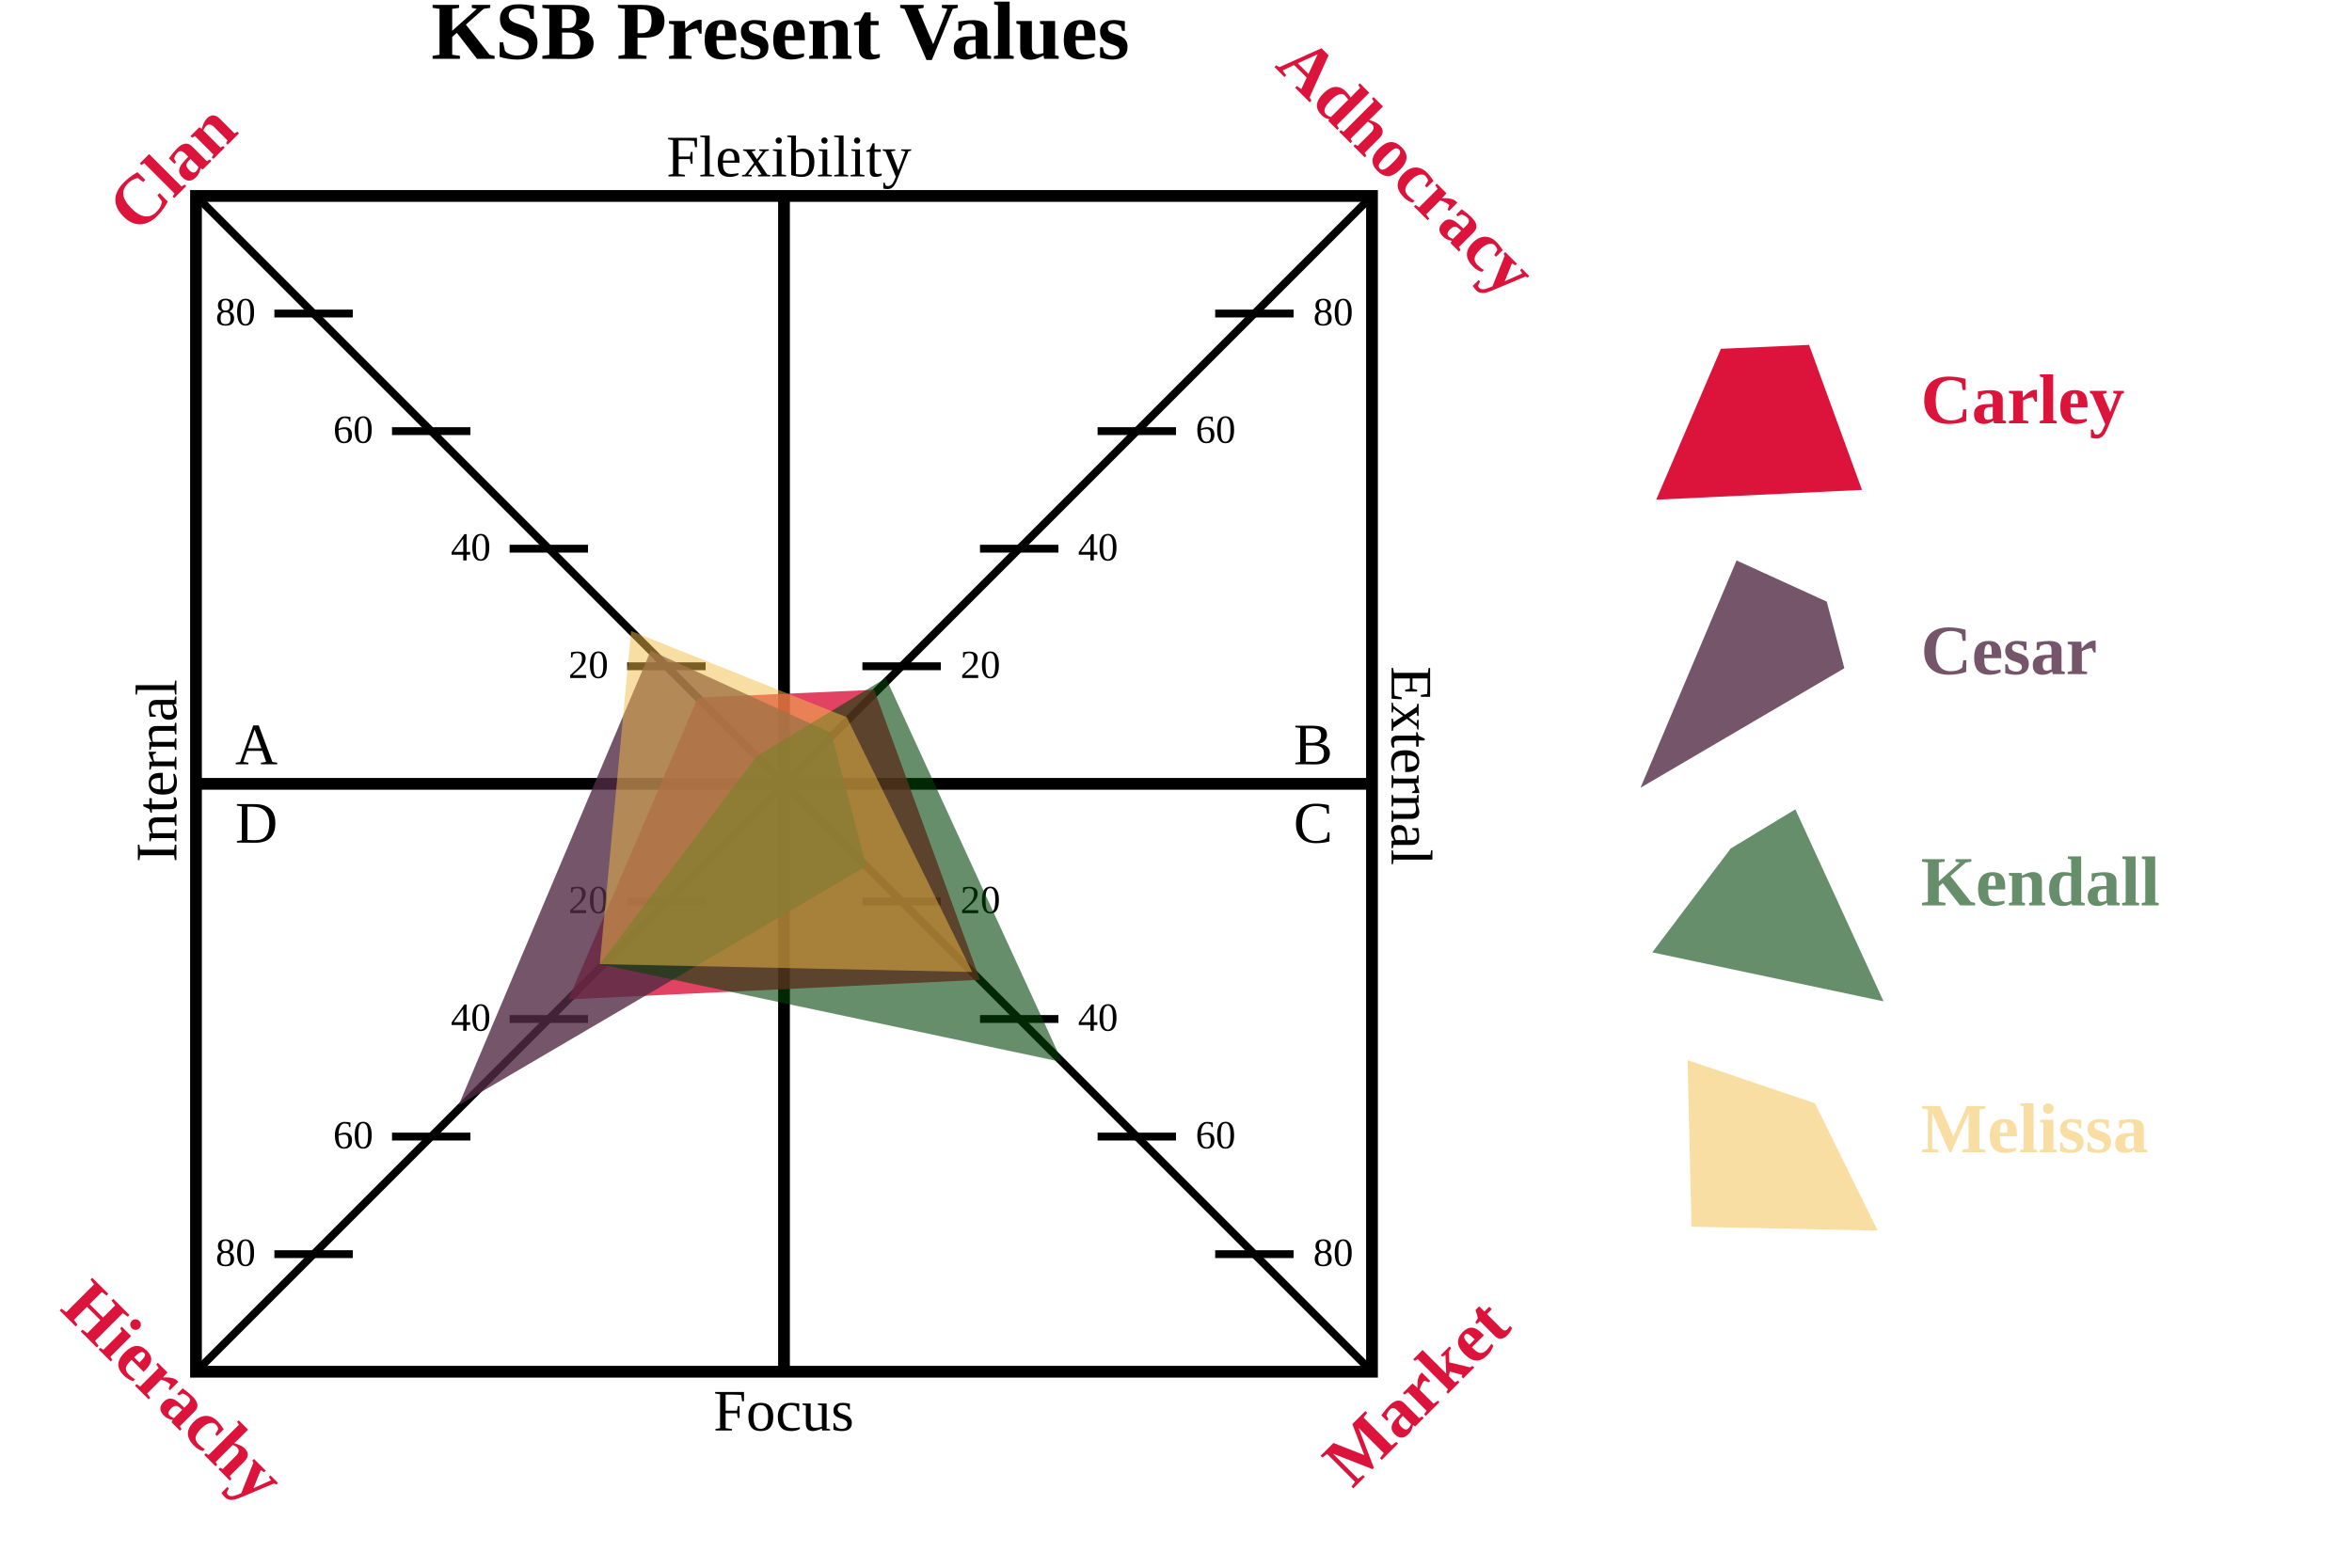
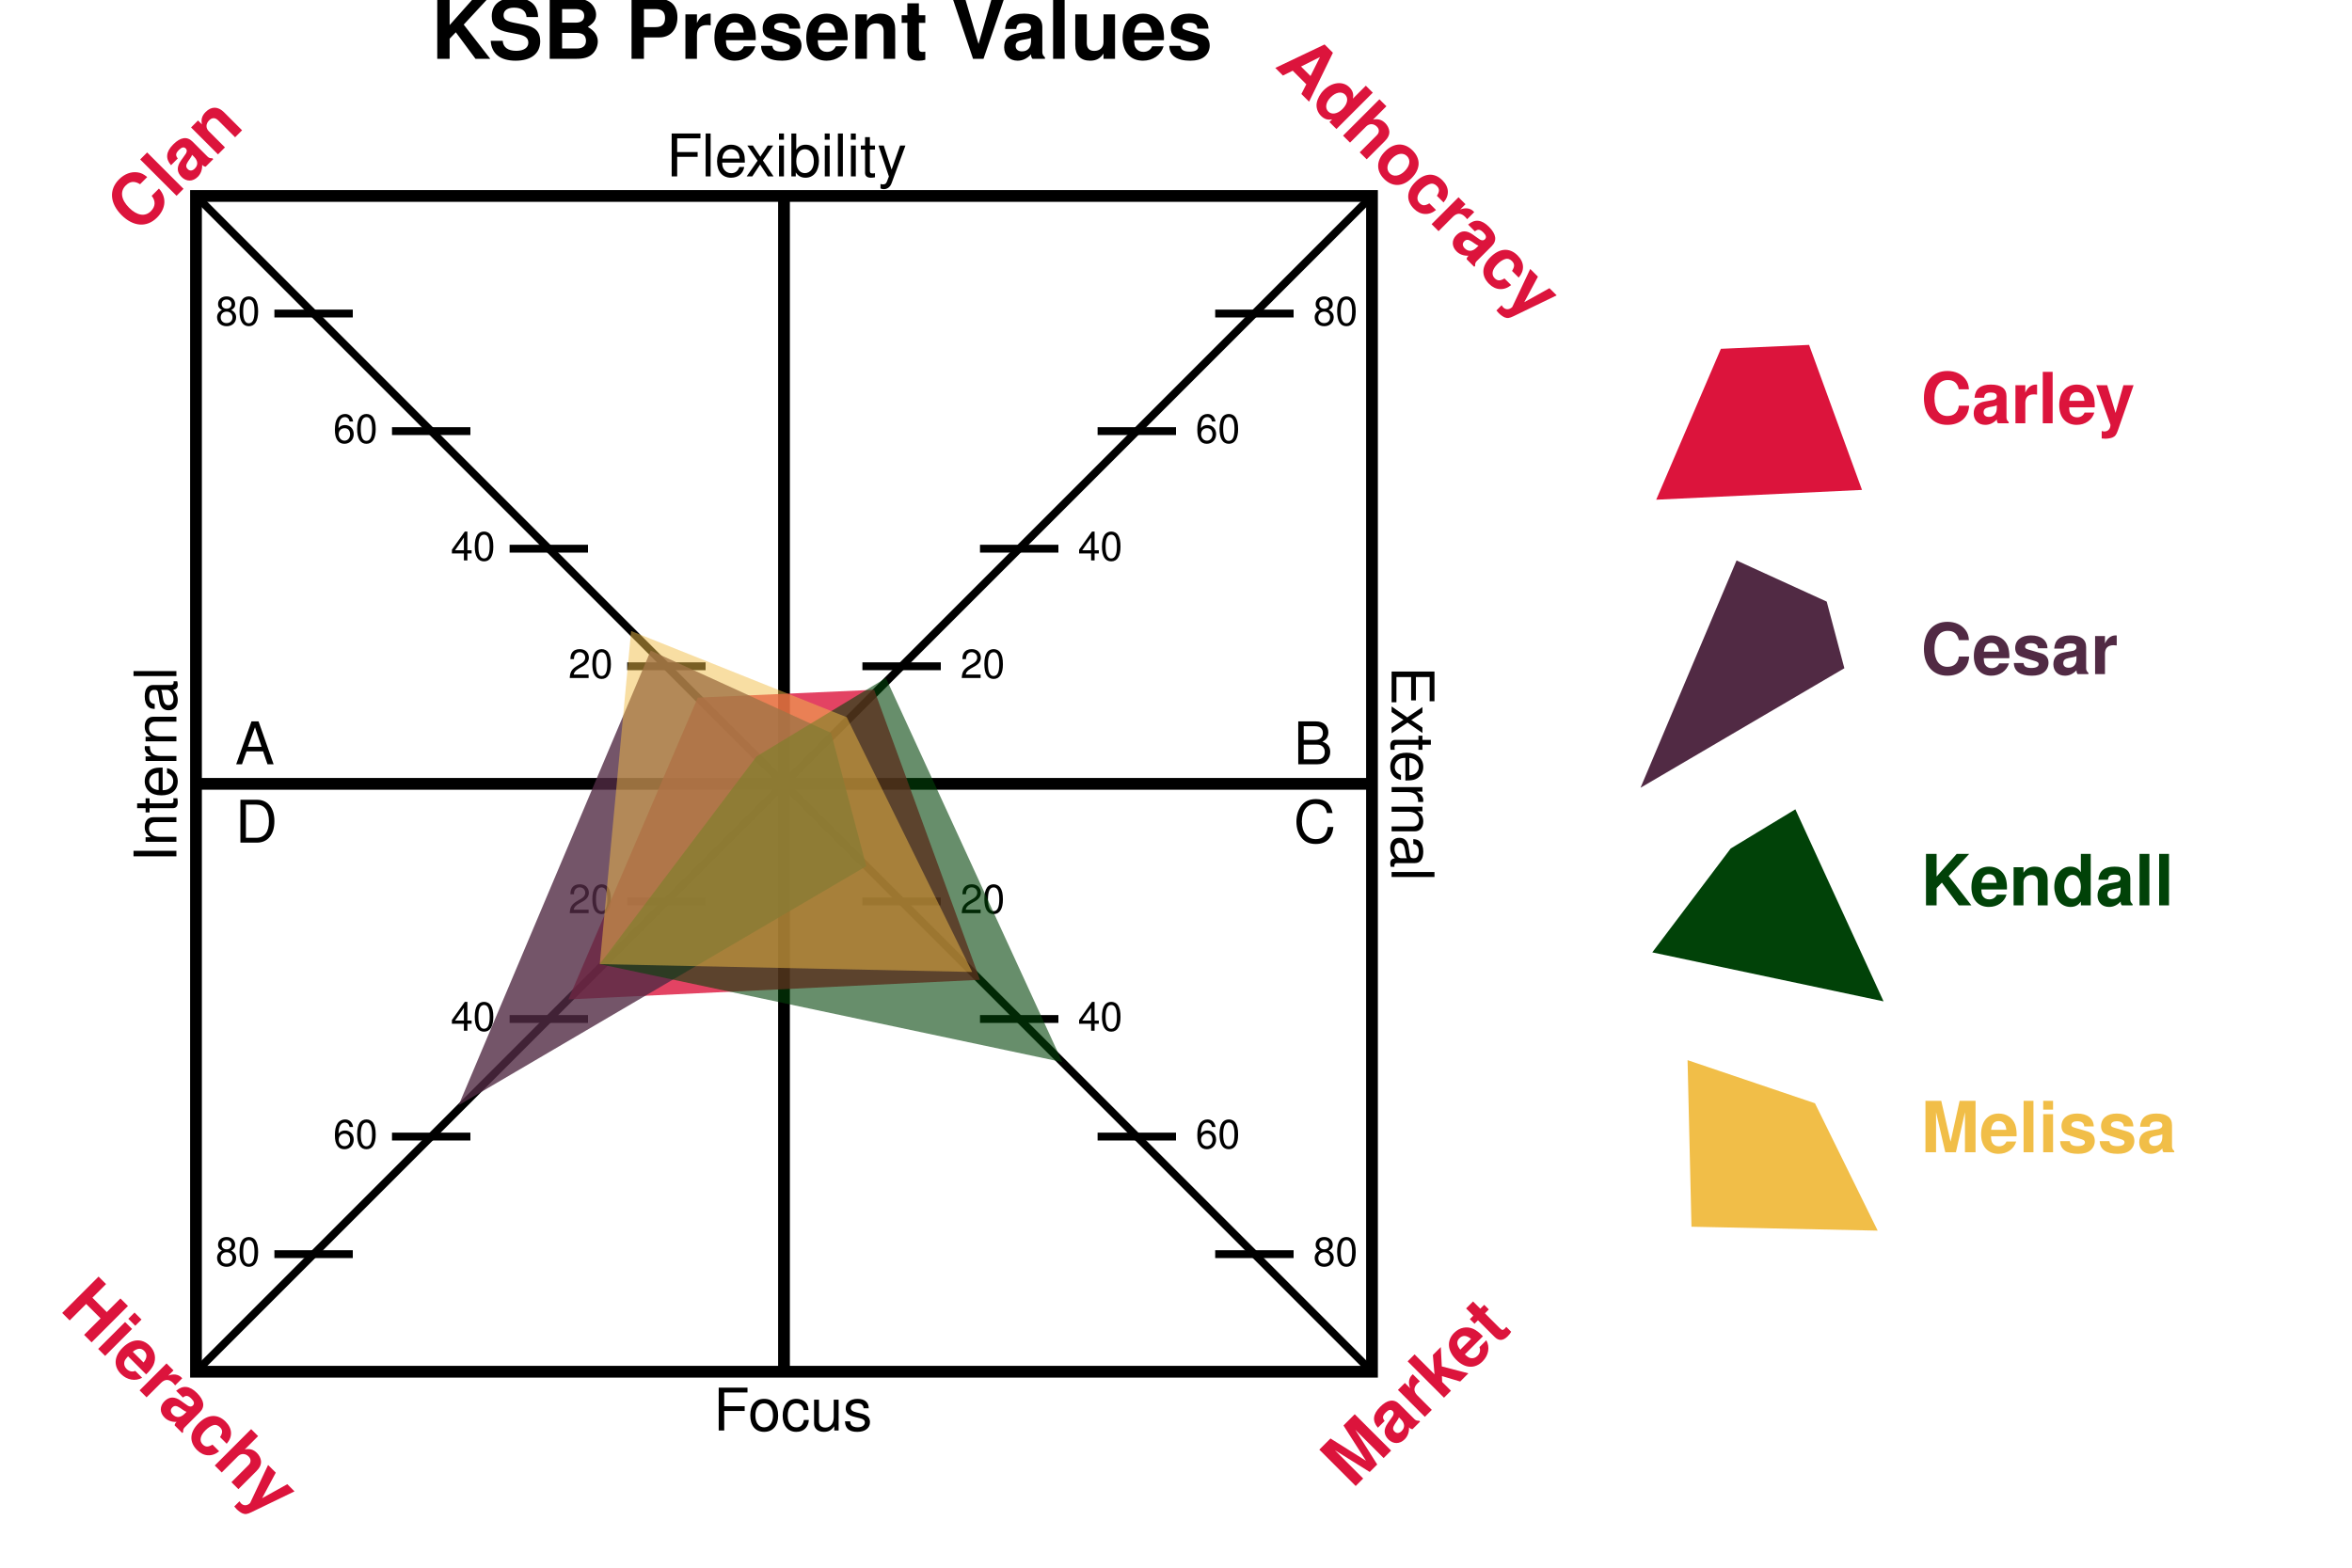
- <svg xmlns="http://www.w3.org/2000/svg" height="400" width="600">
+ <svg xmlns="http://www.w3.org/2000/svg" id="font" height="400" width="600">
  <style type="text/css">
+   #font{
+     font-family: Helvetica, sans-serif;
+   }
  #outline{
  stroke-width:3;
  stroke: black;
  fill: none
  }
  #gridlines{
    stroke: black;
    stroke-width: 3;
  }
  #diags{
    stroke: black;
    stroke-width: 2;
  }
  #markers1{
    stroke: black;
    stroke-width: 2;
  }
  #markers2{
    stroke: black;
    stroke-width: 2;
  }
  #title {
  font-weight: bold;
  font-size: 1.75em;
  fill: black;
  }
  #markerlabel{
  font-size: 0.85em;
  fill: black;
  }
  #axislabel{
  font-size: 1.25em;
  fill: black;
  }
  #group{
  font-size: 1.5em;
  font-weight: bold;
  fill: crimson;
  }

#Carley {
fill: crimson;
opacity: .8
}

#Cesar {
fill: #512a44;
opacity: .8
}

#Kendall {
fill: #014208;
opacity: 0.6
}

#Melissa {
fill: #f1be48;
opacity: 0.5
}


#Carley_l{
fill: crimson;
}

#Cesar_l {
fill: #512a44;
- opacity: .8
+ opacity: 1
}

#Kendall_l {
fill: #014208;
- opacity: 0.6
+ opacity: 1
}

#Melissa_l {
fill: #f1be48;
- opacity: 0.5
+ opacity: 1
}

#legend{
font-weight: bold;
font-size: 1.5em;
}


</style>
  <rect id="outline" width="300" height="300" x="50" y="50" />
  <g id="gridlines">
    <line x1="200" y1="50" x2="200" y2="350" />
    <line x1="50" y1="200" x2="350" y2="200" />
  </g>
  <g id="diags">
    <line x1="50" y1="50" x2="350" y2="350" />
    <line x1="350" y1="50" x2="50" y2="350" />
  </g>
  <g id="markers1">
    <line x1="220" y1="230" x2="240" y2="230" />
  </g>
  <use href="#markers1" x="30" y="30" />
  <use href="#markers1" x="60" y="60" />
  <use href="#markers1" x="90" y="90" />
  <use href="#markers1" x="-60" y="-60" />
  <use href="#markers1" x="-90" y="-90" />
  <use href="#markers1" x="-120" y="-120" />
  <use href="#markers1" x="-150" y="-150" />
  <g id="markers2">
    <line x1="160" y1="230" x2="180" y2="230" />
  </g>
  <use href="#markers2" x="-30" y="30" />
  <use href="#markers2" x="-60" y="60" />
  <use href="#markers2" x="-90" y="90" />
  <use href="#markers2" x="60" y="-60" />
  <use href="#markers2" x="90" y="-90" />
  <use href="#markers2" x="120" y="-120" />
  <use href="#markers2" x="150" y="-150" />
  <g id="markerlabel">
    <text x="245" y="233">20</text>
    <text x="275" y="263">40</text>
    <text x="305" y="293">60</text>
    <text x="335" y="323">80</text>
    <text x="245" y="173">20</text>
    <text x="275" y="143">40</text>
    <text x="305" y="113">60</text>
    <text x="335" y="83">80</text>
    <text x="145" y="233">20</text>
    <text x="115" y="263">40</text>
    <text x="85" y="293">60</text>
    <text x="55" y="323">80</text>
    <text x="145" y="173">20</text>
    <text x="115" y="143">40</text>
    <text x="85" y="113">60</text>
    <text x="55" y="83">80</text>
  </g>
  <text id="title" x="110" y="15"> KSB Present Values </text>
  <g id="axislabel">
    <text x="170" y="45">Flexibility</text>
    <text x="182" y="365">Focus</text>
    <text x="45" y="220" transform="rotate(270, 45, 220)">Internal</text>
    <text x="355" y="170" transform="rotate(90, 355, 170)">External</text>
    <text x="60" y="195">A</text>
    <text x="60" y="215">D</text>
    <text x="330" y="195">B</text>
    <text x="330" y="215">C</text>
  </g>
  <g id="group">
    <text x="35" y="60" transform="rotate(315, 35, 60)">Clan</text>
    <text x="25" y="330" transform="rotate(45, 15, 320)">Hierachy</text>
    <text x="325" y="17" transform="rotate(45, 325, 17)">Adhocracy</text>
    <text x="345" y="380" transform="rotate(315, 345, 380)">Market</text>
  </g>
  <polygon id="Carley" points="178,178 145,255 250,250 223,176" />
  <polygon id="Cesar" points="166,166 212,187 221,221 117,282" />
  <polygon id="Kendall" points="193,193 226,173 271,271 153,246" />
  <polygon id="Melissa" points="161,161 216,183 248,248 153,246" />
  <polygon id="Carley_l" points="439,89 422.5,127.5 475,125 461.5,88" />
  <polygon id="Cesar_l" points="443,143 466,153.5 470.5,170.5 418.5,201" />
  <polygon id="Kendall_l" points="441.5,216.5 458,206.5 480.5,255.5 421.5,243" />
  <polygon id="Melissa_l" points="430.5,270.5 463,281.5 479,314 431.5,313" />
  <g id="legend">
    <text id="Carley_l" x="490" y="108">Carley</text>
    <text id="Cesar_l" x="490" y="172">Cesar</text>
    <text id="Kendall_l" x="490" y="231">Kendall</text>
    <text id="Melissa_l" x="490" y="294">Melissa</text>
  </g>
</svg>
